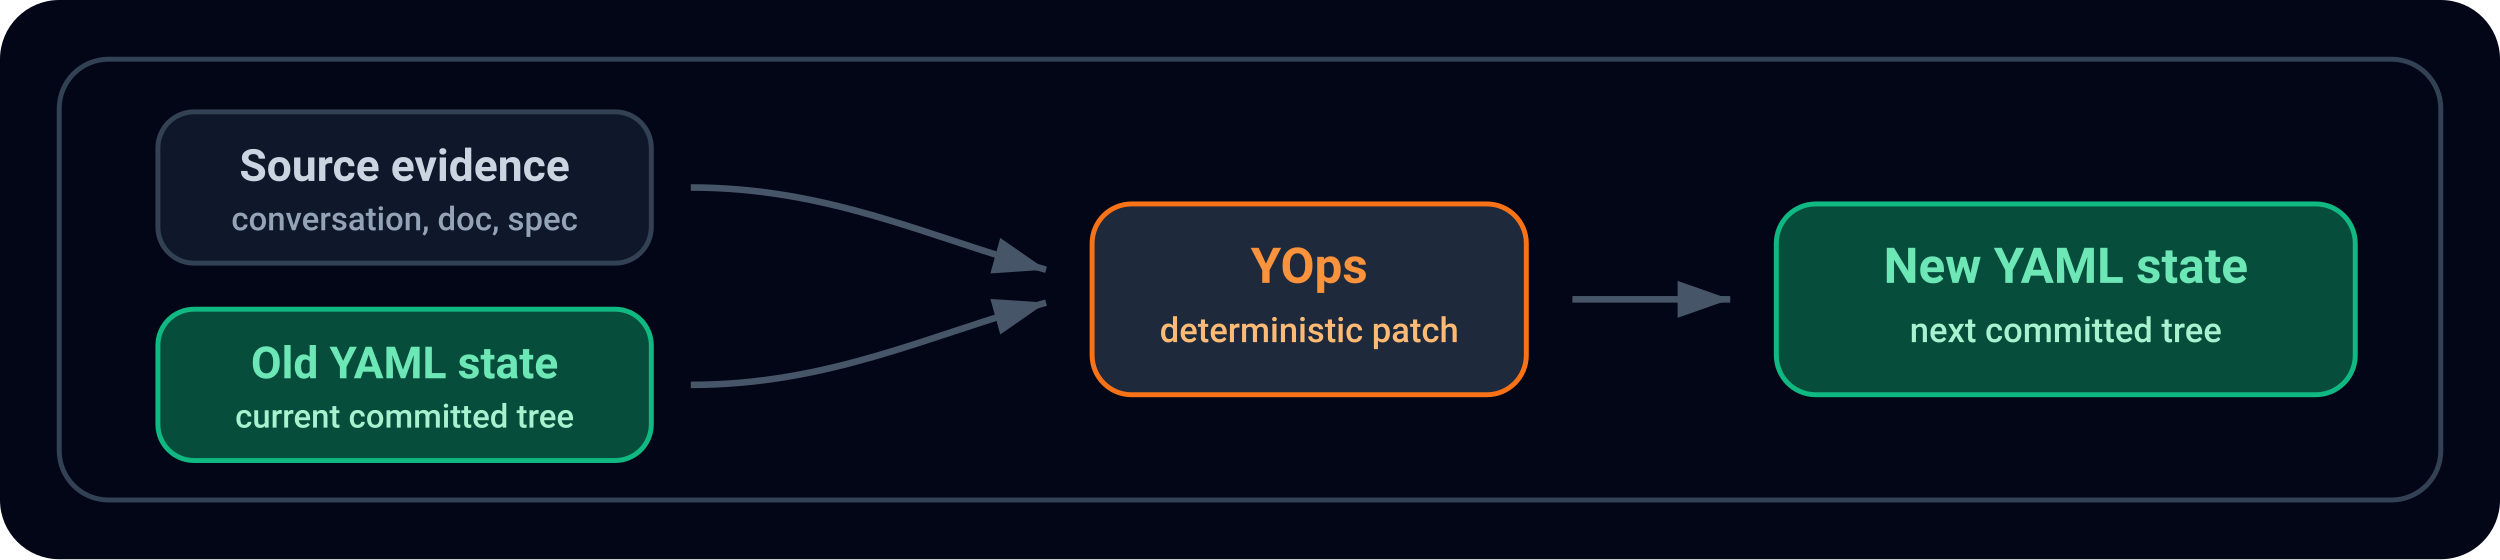
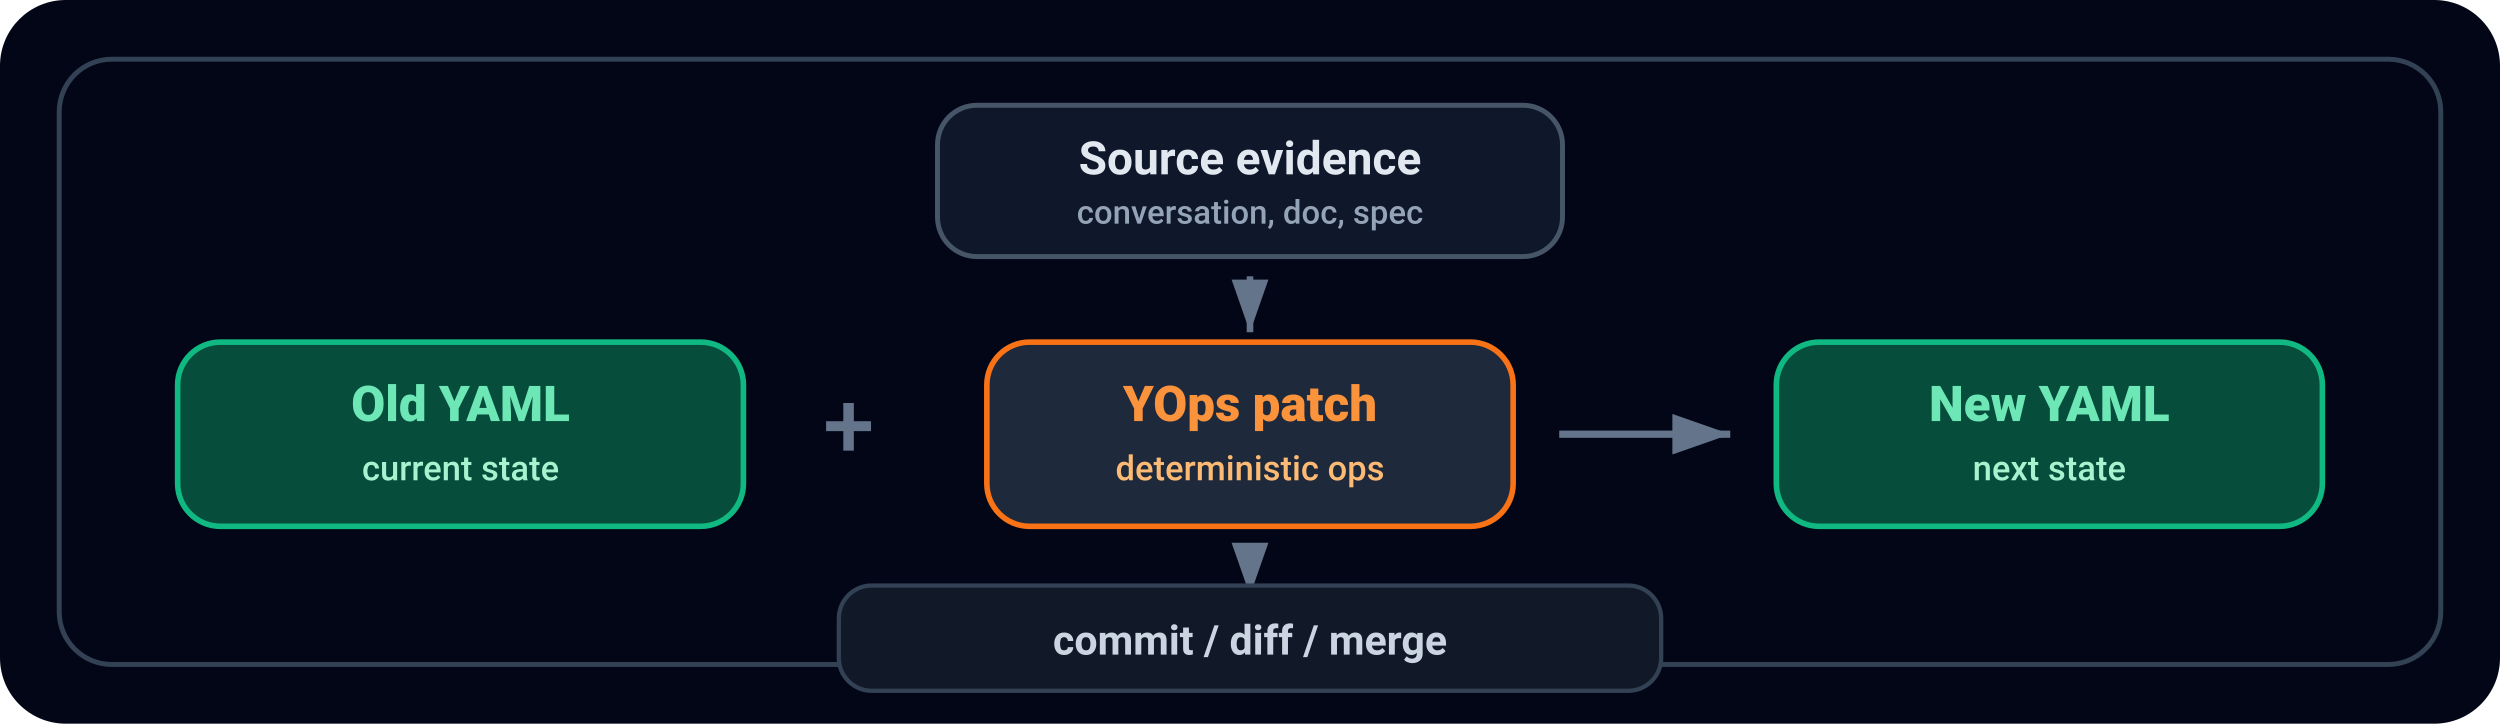
- <svg xmlns="http://www.w3.org/2000/svg" width="760" height="170" viewBox="0 0 760 170" font-family="-apple-system, BlinkMacSystemFont, 'Segoe UI', Roboto, sans-serif">
+ <svg xmlns="http://www.w3.org/2000/svg" width="760" height="220" viewBox="0 0 760 220" font-family="-apple-system, BlinkMacSystemFont, 'Segoe UI', Roboto, sans-serif">
  <defs>
    <marker id="arrow" viewBox="0 0 10 7" refX="10" refY="3.5" markerWidth="8" markerHeight="6" orient="auto">
-       <path d="M 0 0 L 10 3.5 L 0 7 z" fill="#475569" />
+       <path d="M 0 0 L 10 3.5 L 0 7 z" fill="#64748b" />
    </marker>
  </defs>
-   <rect width="760" height="170" rx="18" fill="#020617" />
-   <rect x="18" y="18" width="724" height="134" rx="15" fill="none" stroke="#334155" stroke-width="1.5" />
-   <rect x="48" y="34" width="150" height="46" rx="11" fill="#0f172a" stroke="#334155" stroke-width="1.5" />
-   <text x="123" y="55" fill="#cbd5e1" font-size="13.5" font-weight="700" text-anchor="middle">Source evidence</text>
-   <text x="123" y="70" fill="#94a3b8" font-size="10" font-weight="500" text-anchor="middle">conversation, doc, spec</text>
-   <rect x="48" y="94" width="150" height="46" rx="11" fill="#064e3b" stroke="#10b981" stroke-width="1.5" />
-   <text x="123" y="115" fill="#6ee7b7" font-size="13.5" font-weight="700" text-anchor="middle">Old YAML state</text>
-   <text x="123" y="130" fill="#a7f3d0" font-size="10" font-weight="500" text-anchor="middle">current committed tree</text>
-   <path d="M 210 57 C 252 57, 282 72, 318 82" fill="none" stroke="#475569" stroke-width="2" marker-end="url(#arrow)" />
-   <path d="M 210 117 C 252 117, 282 102, 318 92" fill="none" stroke="#475569" stroke-width="2" marker-end="url(#arrow)" />
-   <rect x="332" y="62" width="132" height="58" rx="12" fill="#1e293b" stroke="#f97316" stroke-width="1.5" />
-   <text x="398" y="86" fill="#fb923c" font-size="15" font-weight="700" text-anchor="middle">YOps</text>
-   <text x="398" y="104" fill="#fdba74" font-size="10.5" font-weight="500" text-anchor="middle">deterministic patch</text>
-   <line x1="478" y1="91" x2="526" y2="91" stroke="#475569" stroke-width="2" marker-end="url(#arrow)" />
-   <rect x="540" y="62" width="176" height="58" rx="12" fill="#064e3b" stroke="#10b981" stroke-width="1.5" />
-   <text x="628" y="86" fill="#6ee7b7" font-size="15" font-weight="700" text-anchor="middle">New YAML state</text>
-   <text x="628" y="104" fill="#a7f3d0" font-size="10.5" font-weight="500" text-anchor="middle">next committed tree</text>
+   <rect width="760" height="220" rx="20" fill="#020617" />
+   <rect x="18" y="18" width="724" height="184" rx="16" fill="none" stroke="#334155" stroke-width="1.5" />
+   <rect x="285" y="32" width="190" height="46" rx="12" fill="#0f172a" stroke="#475569" stroke-width="1.5" />
+   <text x="380" y="53" fill="#e2e8f0" font-size="14" font-weight="700" text-anchor="middle">Source evidence</text>
+   <text x="380" y="68" fill="#94a3b8" font-size="10" font-weight="500" text-anchor="middle">conversation, doc, spec</text>
+   <line x1="380" y1="84" x2="380" y2="101" stroke="#64748b" stroke-width="2" marker-end="url(#arrow)" />
+   <rect x="54" y="104" width="172" height="56" rx="13" fill="#064e3b" stroke="#10b981" stroke-width="1.7" />
+   <text x="140" y="128" fill="#6ee7b7" font-size="15" font-weight="800" text-anchor="middle">Old YAML</text>
+   <text x="140" y="146" fill="#a7f3d0" font-size="10.5" font-weight="500" text-anchor="middle">current state</text>
+   <text x="258" y="139" fill="#64748b" font-size="28" font-weight="500" text-anchor="middle">+</text>
+   <rect x="300" y="104" width="160" height="56" rx="13" fill="#1e293b" stroke="#f97316" stroke-width="1.7" />
+   <text x="380" y="128" fill="#fb923c" font-size="15" font-weight="800" text-anchor="middle">YOps patch</text>
+   <text x="380" y="146" fill="#fdba74" font-size="10.5" font-weight="500" text-anchor="middle">deterministic ops</text>
+   <line x1="474" y1="132" x2="526" y2="132" stroke="#64748b" stroke-width="2.2" marker-end="url(#arrow)" />
+   <rect x="540" y="104" width="166" height="56" rx="13" fill="#064e3b" stroke="#10b981" stroke-width="1.7" />
+   <text x="623" y="128" fill="#6ee7b7" font-size="15" font-weight="800" text-anchor="middle">New YAML</text>
+   <text x="623" y="146" fill="#a7f3d0" font-size="10.5" font-weight="500" text-anchor="middle">next state</text>
+   <line x1="380" y1="166" x2="380" y2="181" stroke="#64748b" stroke-width="2" marker-end="url(#arrow)" />
+   <rect x="255" y="178" width="250" height="32" rx="10" fill="#111827" stroke="#334155" stroke-width="1.3" />
+   <text x="380" y="199" fill="#cbd5e1" font-size="12.5" font-weight="700" text-anchor="middle">commit / diff / merge</text>
</svg>
